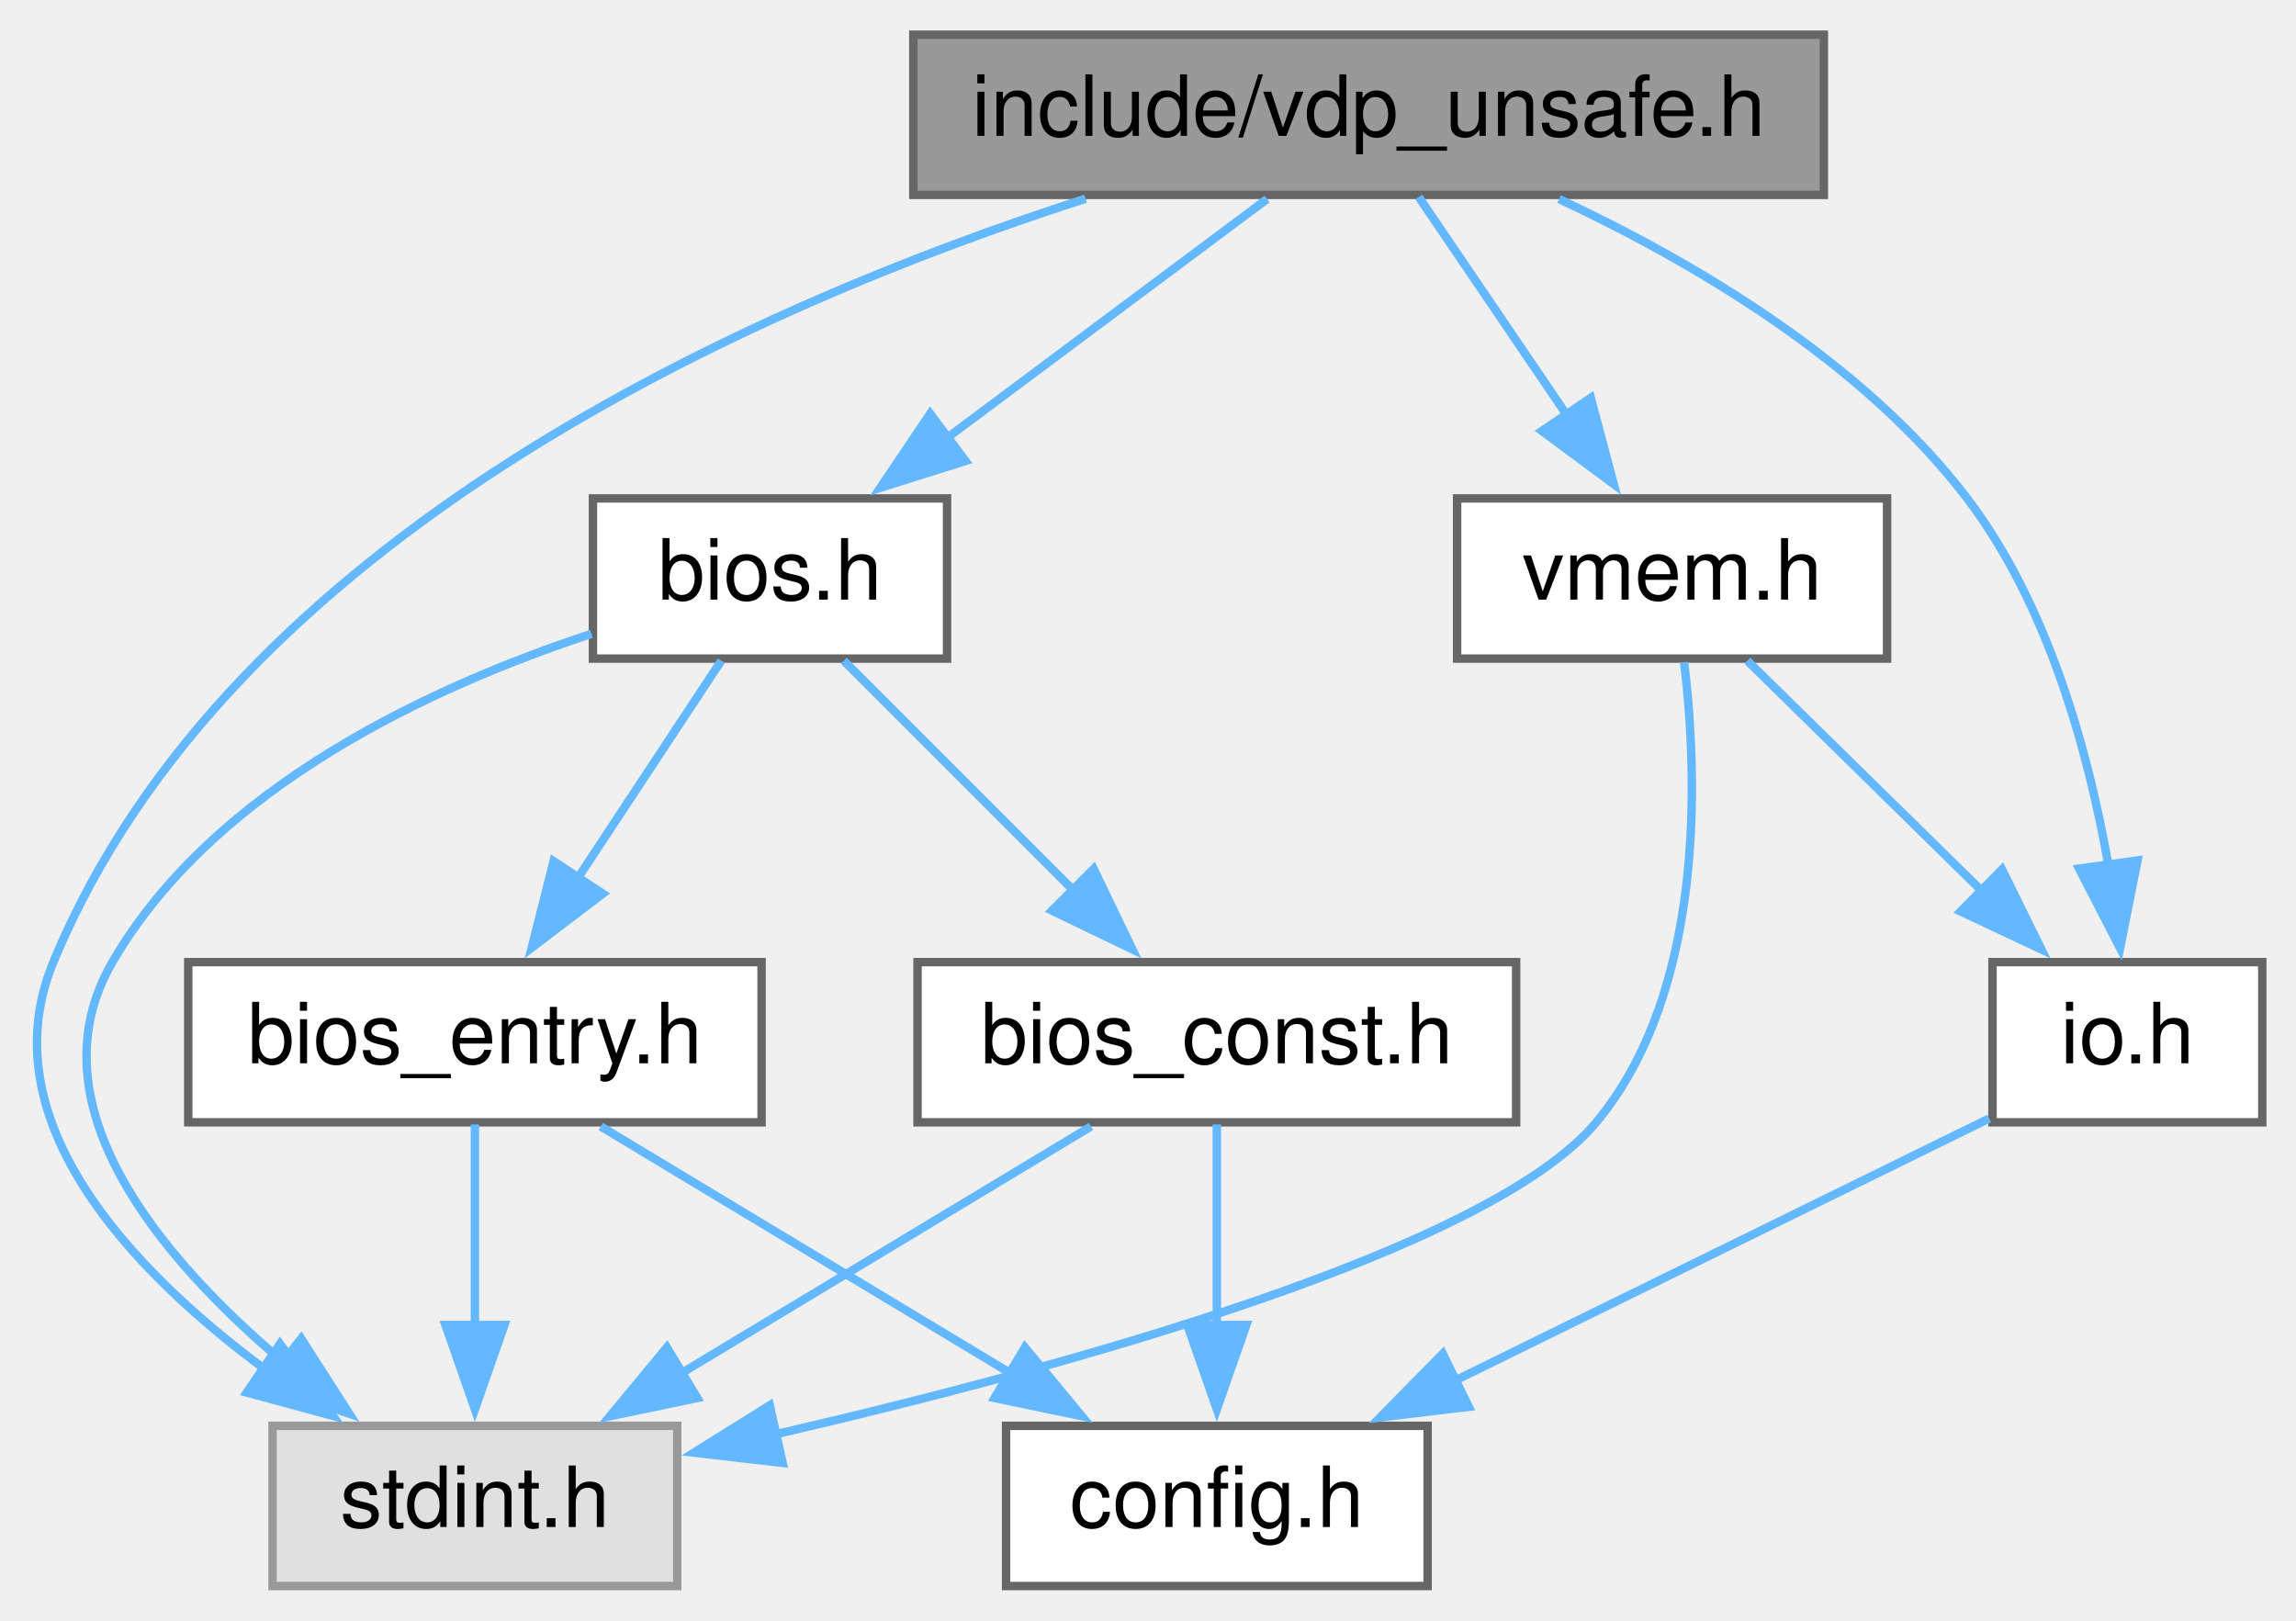
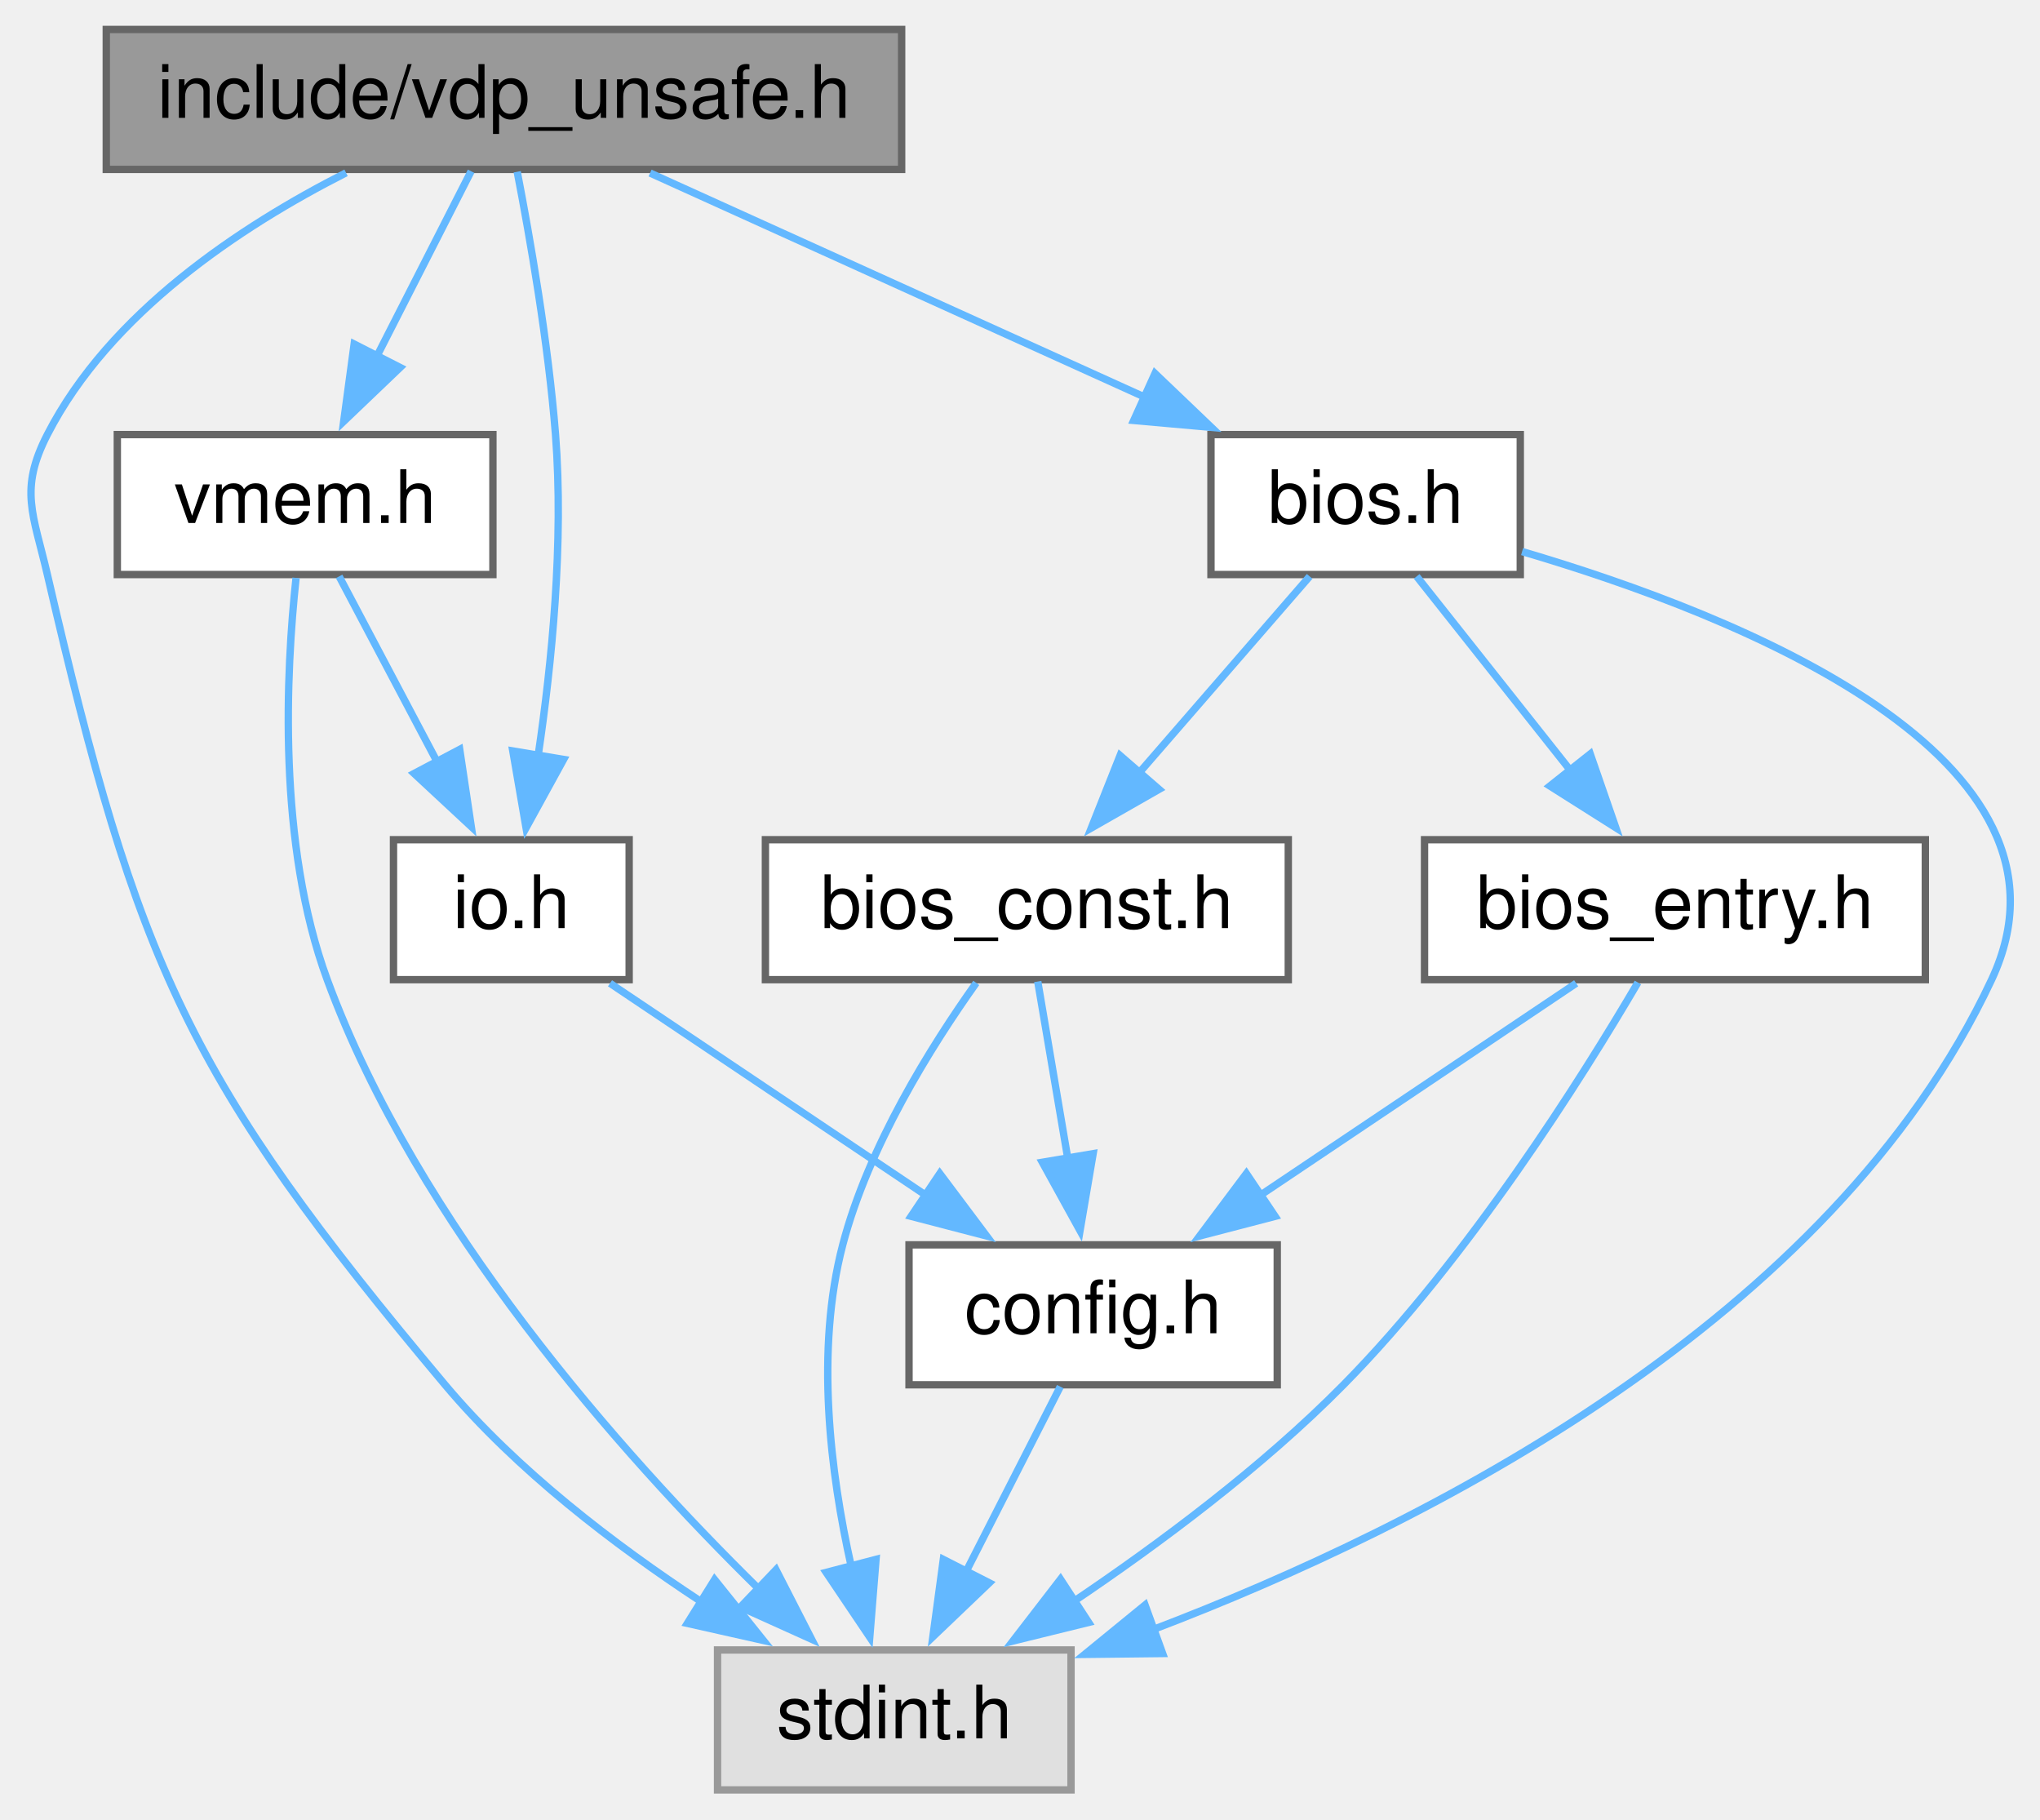
- <svg xmlns="http://www.w3.org/2000/svg" xmlns:xlink="http://www.w3.org/1999/xlink" width="272pt" height="192pt" viewBox="0.00 0.00 272.33 192.00">
-   <g id="graph0" class="graph" transform="scale(1 1) rotate(0) translate(4 188)">
+ <svg xmlns="http://www.w3.org/2000/svg" xmlns:xlink="http://www.w3.org/1999/xlink" width="277pt" height="247pt" viewBox="0.00 0.00 276.96 247.00">
+   <g id="graph0" class="graph" transform="scale(1 1) rotate(0) translate(4 243)">
    <g id="node1" class="node">
      <g id="a_node1">
        <a xlink:title="Unsafe primitive functions for VDP (Video Display Proccessor) access.">
-           <polygon fill="#999999" stroke="#666666" points="212.33,-184 104.33,-184 104.33,-165 212.33,-165 212.33,-184" />
-           <text text-anchor="middle" x="158.33" y="-172" font-family="Helvetica,sans-Serif" font-size="10.00">include/vdp_unsafe.h</text>
+           <polygon fill="#999999" stroke="#666666" points="118.41,-239 10.41,-239 10.41,-220 118.41,-220 118.41,-239" />
+           <text text-anchor="middle" x="64.41" y="-227" font-family="Helvetica,sans-Serif" font-size="10.00">include/vdp_unsafe.h</text>
        </a>
      </g>
    </g>
    <g id="node2" class="node">
      <g id="a_node2">
        <a xlink:title=" ">
-           <polygon fill="#e0e0e0" stroke="#999999" points="76.33,-19 28.33,-19 28.33,0 76.33,0 76.33,-19" />
-           <text text-anchor="middle" x="52.33" y="-7" font-family="Helvetica,sans-Serif" font-size="10.00">stdint.h</text>
+           <polygon fill="#e0e0e0" stroke="#999999" points="141.41,-19 93.41,-19 93.41,0 141.41,0 141.41,-19" />
+           <text text-anchor="middle" x="117.41" y="-7" font-family="Helvetica,sans-Serif" font-size="10.00">stdint.h</text>
        </a>
      </g>
    </g>
    <g id="edge1" class="edge">
-       <path fill="none" stroke="#63b8ff" d="M124.77,-164.55C85.53,-151.94 23.29,-124.6 2.33,-74 -5.39,-55.36 11.34,-37.63 27.48,-25.66" />
-       <polygon fill="#63b8ff" stroke="#63b8ff" points="29.21,-28.72 35.48,-20.18 25.26,-22.95 29.21,-28.72" />
+       <path fill="none" stroke="#63b8ff" d="M42.97,-219.54C28.62,-212.26 10.87,-200.5 2.41,-184 -1.45,-176.49 0.5,-173.23 2.41,-165 14.72,-111.95 21.38,-96.71 56.41,-55 66.12,-43.43 79.45,-33.26 91.17,-25.57" />
+       <polygon fill="#63b8ff" stroke="#63b8ff" points="93.01,-28.55 99.64,-20.29 89.31,-22.61 93.01,-28.55" />
    </g>
    <g id="node3" class="node">
      <g id="a_node3">
        <a xlink:href="io_8h.html" target="_top" xlink:title="Definition of I/O ports.">
-           <polygon fill="white" stroke="#666666" points="264.33,-74 232.33,-74 232.33,-55 264.33,-55 264.33,-74" />
-           <text text-anchor="middle" x="248.33" y="-62" font-family="Helvetica,sans-Serif" font-size="10.00">io.h</text>
+           <polygon fill="white" stroke="#666666" points="81.41,-129 49.41,-129 49.41,-110 81.41,-110 81.41,-129" />
+           <text text-anchor="middle" x="65.41" y="-117" font-family="Helvetica,sans-Serif" font-size="10.00">io.h</text>
        </a>
      </g>
    </g>
    <g id="edge2" class="edge">
-       <path fill="none" stroke="#63b8ff" d="M180.92,-164.51C196.63,-157.16 216.91,-145.32 229.33,-129 238.95,-116.37 243.72,-98.92 246.07,-85.51" />
-       <polygon fill="#63b8ff" stroke="#63b8ff" points="249.53,-86.06 247.46,-75.67 242.6,-85.09 249.53,-86.06" />
+       <path fill="none" stroke="#63b8ff" d="M66.21,-219.68C67.94,-210.74 70.43,-196.48 71.41,-184 72.55,-169.42 70.91,-152.97 69.06,-140.47" />
+       <polygon fill="#63b8ff" stroke="#63b8ff" points="72.51,-139.9 67.41,-130.61 65.61,-141.05 72.51,-139.9" />
    </g>
    <g id="node5" class="node">
      <g id="a_node5">
        <a xlink:href="vmem_8h.html" target="_top" xlink:title="Data types and functions for VRAM access.">
-           <polygon fill="white" stroke="#666666" points="219.83,-129 168.83,-129 168.83,-110 219.83,-110 219.83,-129" />
-           <text text-anchor="middle" x="194.33" y="-117" font-family="Helvetica,sans-Serif" font-size="10.00">vmem.h</text>
+           <polygon fill="white" stroke="#666666" points="62.91,-184 11.91,-184 11.91,-165 62.91,-165 62.91,-184" />
+           <text text-anchor="middle" x="37.41" y="-172" font-family="Helvetica,sans-Serif" font-size="10.00">vmem.h</text>
        </a>
      </g>
    </g>
-     <g id="edge4" class="edge">
-       <path fill="none" stroke="#63b8ff" d="M164.28,-164.75C169.04,-157.73 175.89,-147.64 181.85,-138.87" />
-       <polygon fill="#63b8ff" stroke="#63b8ff" points="184.68,-140.93 187.41,-130.69 178.89,-137 184.68,-140.93" />
+     <g id="edge5" class="edge">
+       <path fill="none" stroke="#63b8ff" d="M59.95,-219.75C56.45,-212.88 51.46,-203.08 47.06,-194.45" />
+       <polygon fill="#63b8ff" stroke="#63b8ff" points="50.31,-193.11 42.65,-185.79 44.07,-196.29 50.31,-193.11" />
    </g>
    <g id="node6" class="node">
      <g id="a_node6">
        <a xlink:href="bios_8h.html" target="_top" xlink:title="C language I/F for MSX BIOS routines.">
-           <polygon fill="white" stroke="#666666" points="108.33,-129 66.33,-129 66.33,-110 108.33,-110 108.33,-129" />
-           <text text-anchor="middle" x="87.33" y="-117" font-family="Helvetica,sans-Serif" font-size="10.00">bios.h</text>
+           <polygon fill="white" stroke="#666666" points="202.41,-184 160.41,-184 160.41,-165 202.41,-165 202.41,-184" />
+           <text text-anchor="middle" x="181.41" y="-172" font-family="Helvetica,sans-Serif" font-size="10.00">bios.h</text>
        </a>
      </g>
    </g>
-     <g id="edge7" class="edge">
-       <path fill="none" stroke="#63b8ff" d="M146.29,-164.51C135.92,-156.77 120.73,-145.43 108.36,-136.2" />
-       <polygon fill="#63b8ff" stroke="#63b8ff" points="110.52,-133.44 100.41,-130.26 106.33,-139.05 110.52,-133.44" />
+     <g id="edge8" class="edge">
+       <path fill="none" stroke="#63b8ff" d="M84.25,-219.51C102.68,-211.16 130.38,-198.61 151.5,-189.05" />
+       <polygon fill="#63b8ff" stroke="#63b8ff" points="152.81,-192.3 160.47,-184.98 149.92,-185.92 152.81,-192.3" />
    </g>
    <g id="node4" class="node">
      <g id="a_node4">
        <a xlink:href="config_8h.html" target="_top" xlink:title="Hack for C Compiler portability.">
-           <polygon fill="white" stroke="#666666" points="165.33,-19 115.33,-19 115.33,0 165.33,0 165.33,-19" />
-           <text text-anchor="middle" x="140.33" y="-7" font-family="Helvetica,sans-Serif" font-size="10.00">config.h</text>
+           <polygon fill="white" stroke="#666666" points="169.41,-74 119.41,-74 119.41,-55 169.41,-55 169.41,-74" />
+           <text text-anchor="middle" x="144.41" y="-62" font-family="Helvetica,sans-Serif" font-size="10.00">config.h</text>
        </a>
      </g>
    </g>
    <g id="edge3" class="edge">
-       <path fill="none" stroke="#63b8ff" d="M231.93,-55.45C215.12,-47.2 188.67,-34.22 168.5,-24.33" />
-       <polygon fill="#63b8ff" stroke="#63b8ff" points="170.21,-21.26 159.69,-20 167.13,-27.55 170.21,-21.26" />
+       <path fill="none" stroke="#63b8ff" d="M78.81,-109.51C90.57,-101.62 107.91,-89.98 121.82,-80.65" />
+       <polygon fill="#63b8ff" stroke="#63b8ff" points="123.59,-83.68 129.95,-75.2 119.69,-77.87 123.59,-83.68" />
    </g>
-     <g id="edge5" class="edge">
-       <path fill="none" stroke="#63b8ff" d="M195.76,-109.55C197.38,-96.1 198.3,-70.57 185.33,-55 172.73,-39.87 122.98,-26.1 88.04,-18.01" />
-       <polygon fill="#63b8ff" stroke="#63b8ff" points="88.83,-14.6 78.31,-15.82 87.3,-21.43 88.83,-14.6" />
+     <g id="edge4" class="edge">
+       <path fill="none" stroke="#63b8ff" d="M139.95,-54.75C136.45,-47.88 131.46,-38.08 127.06,-29.45" />
+       <polygon fill="#63b8ff" stroke="#63b8ff" points="130.31,-28.11 122.65,-20.79 124.07,-31.29 130.31,-28.11" />
    </g>
    <g id="edge6" class="edge">
-       <path fill="none" stroke="#63b8ff" d="M203.25,-109.75C210.79,-102.35 221.8,-91.54 231.06,-82.45" />
-       <polygon fill="#63b8ff" stroke="#63b8ff" points="233.46,-85 238.14,-75.5 228.55,-80.01 233.46,-85" />
+       <path fill="none" stroke="#63b8ff" d="M36.18,-164.54C34.82,-151.93 33.62,-128.43 40.41,-110 52.67,-76.71 80.37,-45.61 98.98,-27.32" />
+       <polygon fill="#63b8ff" stroke="#63b8ff" points="101.35,-29.89 106.18,-20.46 96.52,-24.82 101.35,-29.89" />
    </g>
-     <g id="edge8" class="edge">
-       <path fill="none" stroke="#63b8ff" d="M66.16,-112.94C47.5,-106.8 21.47,-94.9 9.33,-74 -0.36,-57.31 14.7,-39.17 29.6,-26.57" />
-       <polygon fill="#63b8ff" stroke="#63b8ff" points="31.72,-29.35 37.44,-20.43 27.4,-23.84 31.72,-29.35" />
+     <g id="edge7" class="edge">
+       <path fill="none" stroke="#63b8ff" d="M42.03,-164.75C45.65,-157.88 50.83,-148.08 55.4,-139.45" />
+       <polygon fill="#63b8ff" stroke="#63b8ff" points="58.4,-141.26 59.97,-130.78 52.21,-137.99 58.4,-141.26" />
+     </g>
+     <g id="edge9" class="edge">
+       <path fill="none" stroke="#63b8ff" d="M202.66,-168.12C232.2,-159.43 280.55,-140.19 266.41,-110 244.7,-63.67 189.38,-35.8 152.6,-21.79" />
+       <polygon fill="#63b8ff" stroke="#63b8ff" points="153.85,-18.52 143.26,-18.4 151.46,-25.1 153.85,-18.52" />
    </g>
    <g id="node7" class="node">
      <g id="a_node7">
        <a xlink:href="bios__const_8h.html" target="_top" xlink:title="Constant variables in the MSX BIOS ROM.">
-           <polygon fill="white" stroke="#666666" points="175.83,-74 104.83,-74 104.83,-55 175.83,-55 175.83,-74" />
-           <text text-anchor="middle" x="140.33" y="-62" font-family="Helvetica,sans-Serif" font-size="10.00">bios_const.h</text>
+           <polygon fill="white" stroke="#666666" points="170.91,-129 99.91,-129 99.91,-110 170.91,-110 170.91,-129" />
+           <text text-anchor="middle" x="135.41" y="-117" font-family="Helvetica,sans-Serif" font-size="10.00">bios_const.h</text>
        </a>
      </g>
    </g>
-     <g id="edge9" class="edge">
-       <path fill="none" stroke="#63b8ff" d="M96.08,-109.75C103.48,-102.35 114.29,-91.54 123.38,-82.45" />
-       <polygon fill="#63b8ff" stroke="#63b8ff" points="125.72,-85.06 130.32,-75.51 120.77,-80.11 125.72,-85.06" />
+     <g id="edge10" class="edge">
+       <path fill="none" stroke="#63b8ff" d="M173.81,-164.75C167.52,-157.5 158.39,-146.98 150.61,-138.02" />
+       <polygon fill="#63b8ff" stroke="#63b8ff" points="153.36,-135.84 144.16,-130.59 148.07,-140.43 153.36,-135.84" />
    </g>
    <g id="node8" class="node">
      <g id="a_node8">
        <a xlink:href="bios__entry_8h.html" target="_top" xlink:title="Assembler entry points for MSX BIOS functions.">
-           <polygon fill="white" stroke="#666666" points="86.33,-74 18.33,-74 18.33,-55 86.33,-55 86.33,-74" />
-           <text text-anchor="middle" x="52.33" y="-62" font-family="Helvetica,sans-Serif" font-size="10.00">bios_entry.h</text>
+           <polygon fill="white" stroke="#666666" points="257.41,-129 189.41,-129 189.41,-110 257.41,-110 257.41,-129" />
+           <text text-anchor="middle" x="223.41" y="-117" font-family="Helvetica,sans-Serif" font-size="10.00">bios_entry.h</text>
        </a>
      </g>
    </g>
-     <g id="edge12" class="edge">
-       <path fill="none" stroke="#63b8ff" d="M81.55,-109.75C76.92,-102.73 70.26,-92.64 64.47,-83.87" />
-       <polygon fill="#63b8ff" stroke="#63b8ff" points="67.5,-82.12 59.07,-75.71 61.66,-85.98 67.5,-82.12" />
-     </g>
-     <g id="edge10" class="edge">
-       <path fill="none" stroke="#63b8ff" d="M125.4,-54.51C112.05,-46.47 92.23,-34.53 76.6,-25.11" />
-       <polygon fill="#63b8ff" stroke="#63b8ff" points="78.71,-22.3 68.34,-20.14 75.1,-28.3 78.71,-22.3" />
+     <g id="edge13" class="edge">
+       <path fill="none" stroke="#63b8ff" d="M188.34,-164.75C194.02,-157.58 202.24,-147.2 209.3,-138.3" />
+       <polygon fill="#63b8ff" stroke="#63b8ff" points="211.91,-140.64 215.38,-130.63 206.43,-136.29 211.91,-140.64" />
    </g>
    <g id="edge11" class="edge">
-       <path fill="none" stroke="#63b8ff" d="M140.33,-54.75C140.33,-48.27 140.33,-39.16 140.33,-30.9" />
-       <polygon fill="#63b8ff" stroke="#63b8ff" points="143.83,-30.96 140.33,-20.96 136.83,-30.96 143.83,-30.96" />
+       <path fill="none" stroke="#63b8ff" d="M128.54,-109.56C122.42,-100.97 113.9,-87.37 110.41,-74 106.66,-59.68 108.72,-43.02 111.56,-30.37" />
+       <polygon fill="#63b8ff" stroke="#63b8ff" points="114.93,-31.3 114.08,-20.74 108.16,-29.53 114.93,-31.3" />
    </g>
-     <g id="edge13" class="edge">
-       <path fill="none" stroke="#63b8ff" d="M52.33,-54.75C52.33,-48.27 52.33,-39.16 52.33,-30.9" />
-       <polygon fill="#63b8ff" stroke="#63b8ff" points="55.83,-30.96 52.33,-20.96 48.83,-30.96 55.83,-30.96" />
+     <g id="edge12" class="edge">
+       <path fill="none" stroke="#63b8ff" d="M136.89,-109.75C138.01,-103.19 139.57,-93.95 140.99,-85.6" />
+       <polygon fill="#63b8ff" stroke="#63b8ff" points="144.41,-86.38 142.63,-75.93 137.51,-85.21 144.41,-86.38" />
    </g>
    <g id="edge14" class="edge">
-       <path fill="none" stroke="#63b8ff" d="M67.26,-54.51C80.62,-46.47 100.44,-34.53 116.07,-25.11" />
-       <polygon fill="#63b8ff" stroke="#63b8ff" points="117.57,-28.3 124.33,-20.14 113.96,-22.3 117.57,-28.3" />
+       <path fill="none" stroke="#63b8ff" d="M218.38,-109.61C210.79,-96.67 195.48,-72.32 178.41,-55 167.4,-43.84 153.38,-33.4 141.55,-25.44" />
+       <polygon fill="#63b8ff" stroke="#63b8ff" points="143.8,-22.74 133.51,-20.21 139.98,-28.6 143.8,-22.74" />
+     </g>
+     <g id="edge15" class="edge">
+       <path fill="none" stroke="#63b8ff" d="M210,-109.51C198.24,-101.62 180.9,-89.98 166.99,-80.65" />
+       <polygon fill="#63b8ff" stroke="#63b8ff" points="169.12,-77.87 158.87,-75.2 165.22,-83.68 169.12,-77.87" />
    </g>
  </g>
</svg>
